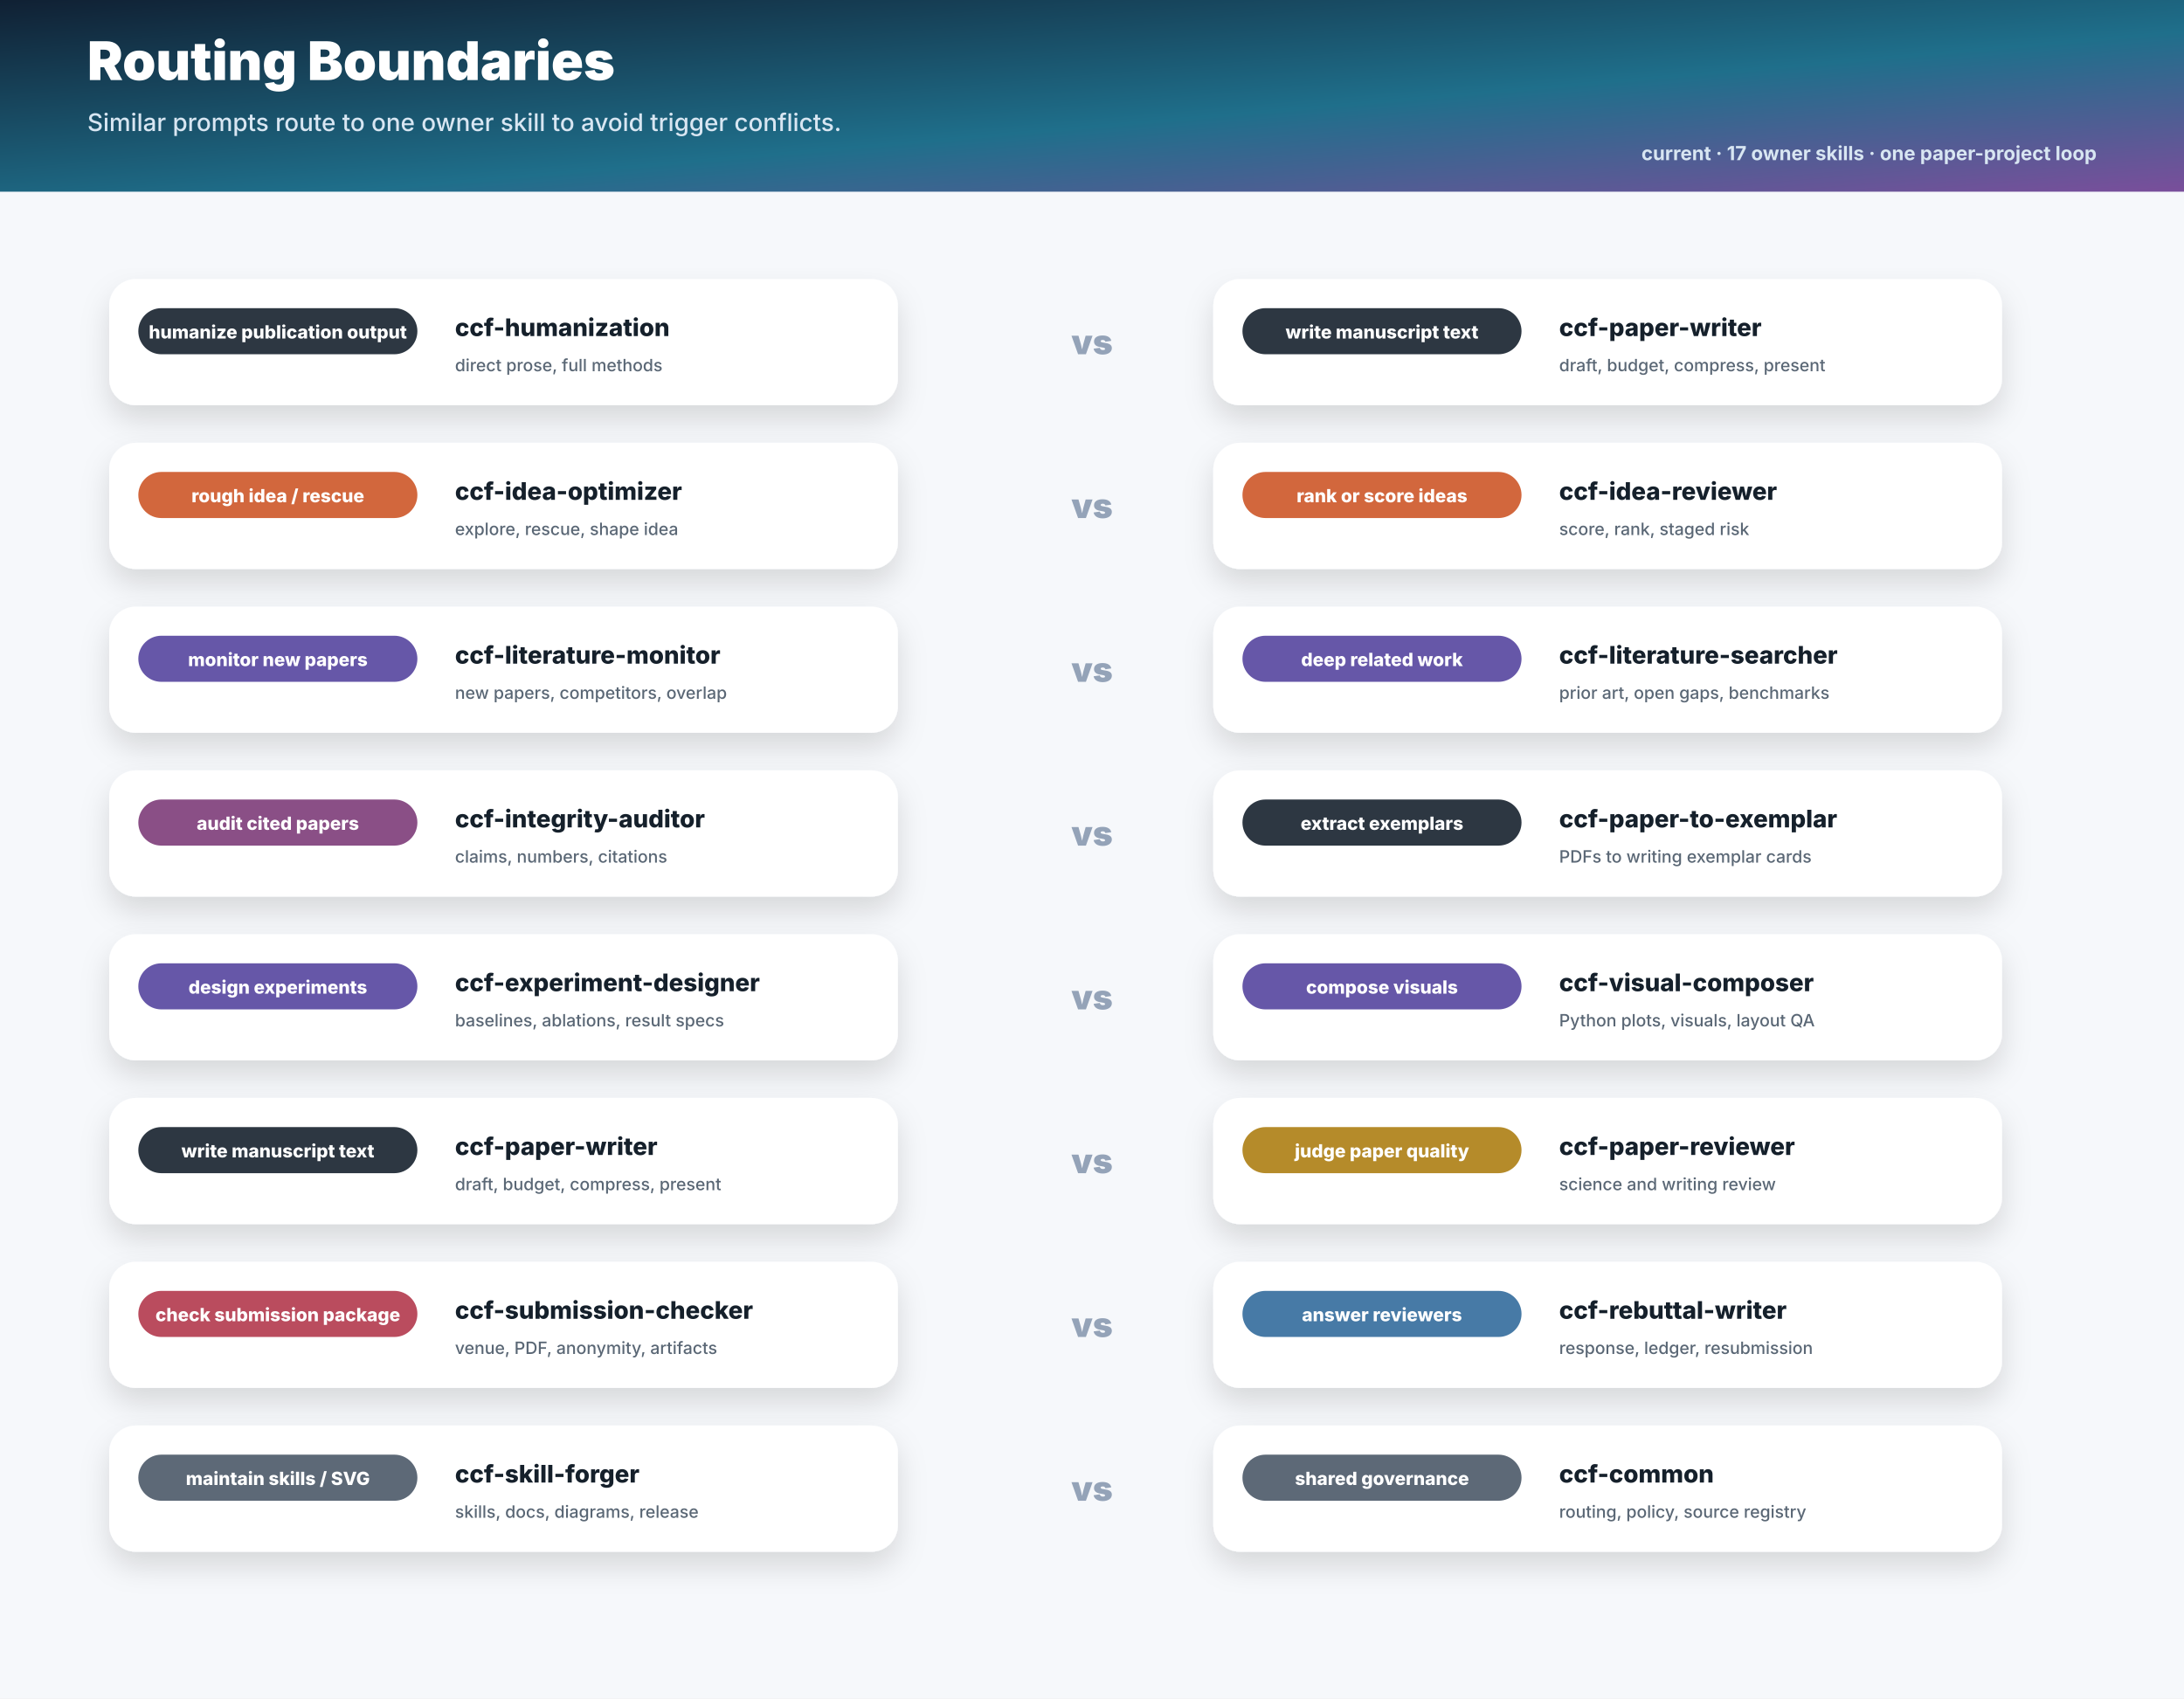
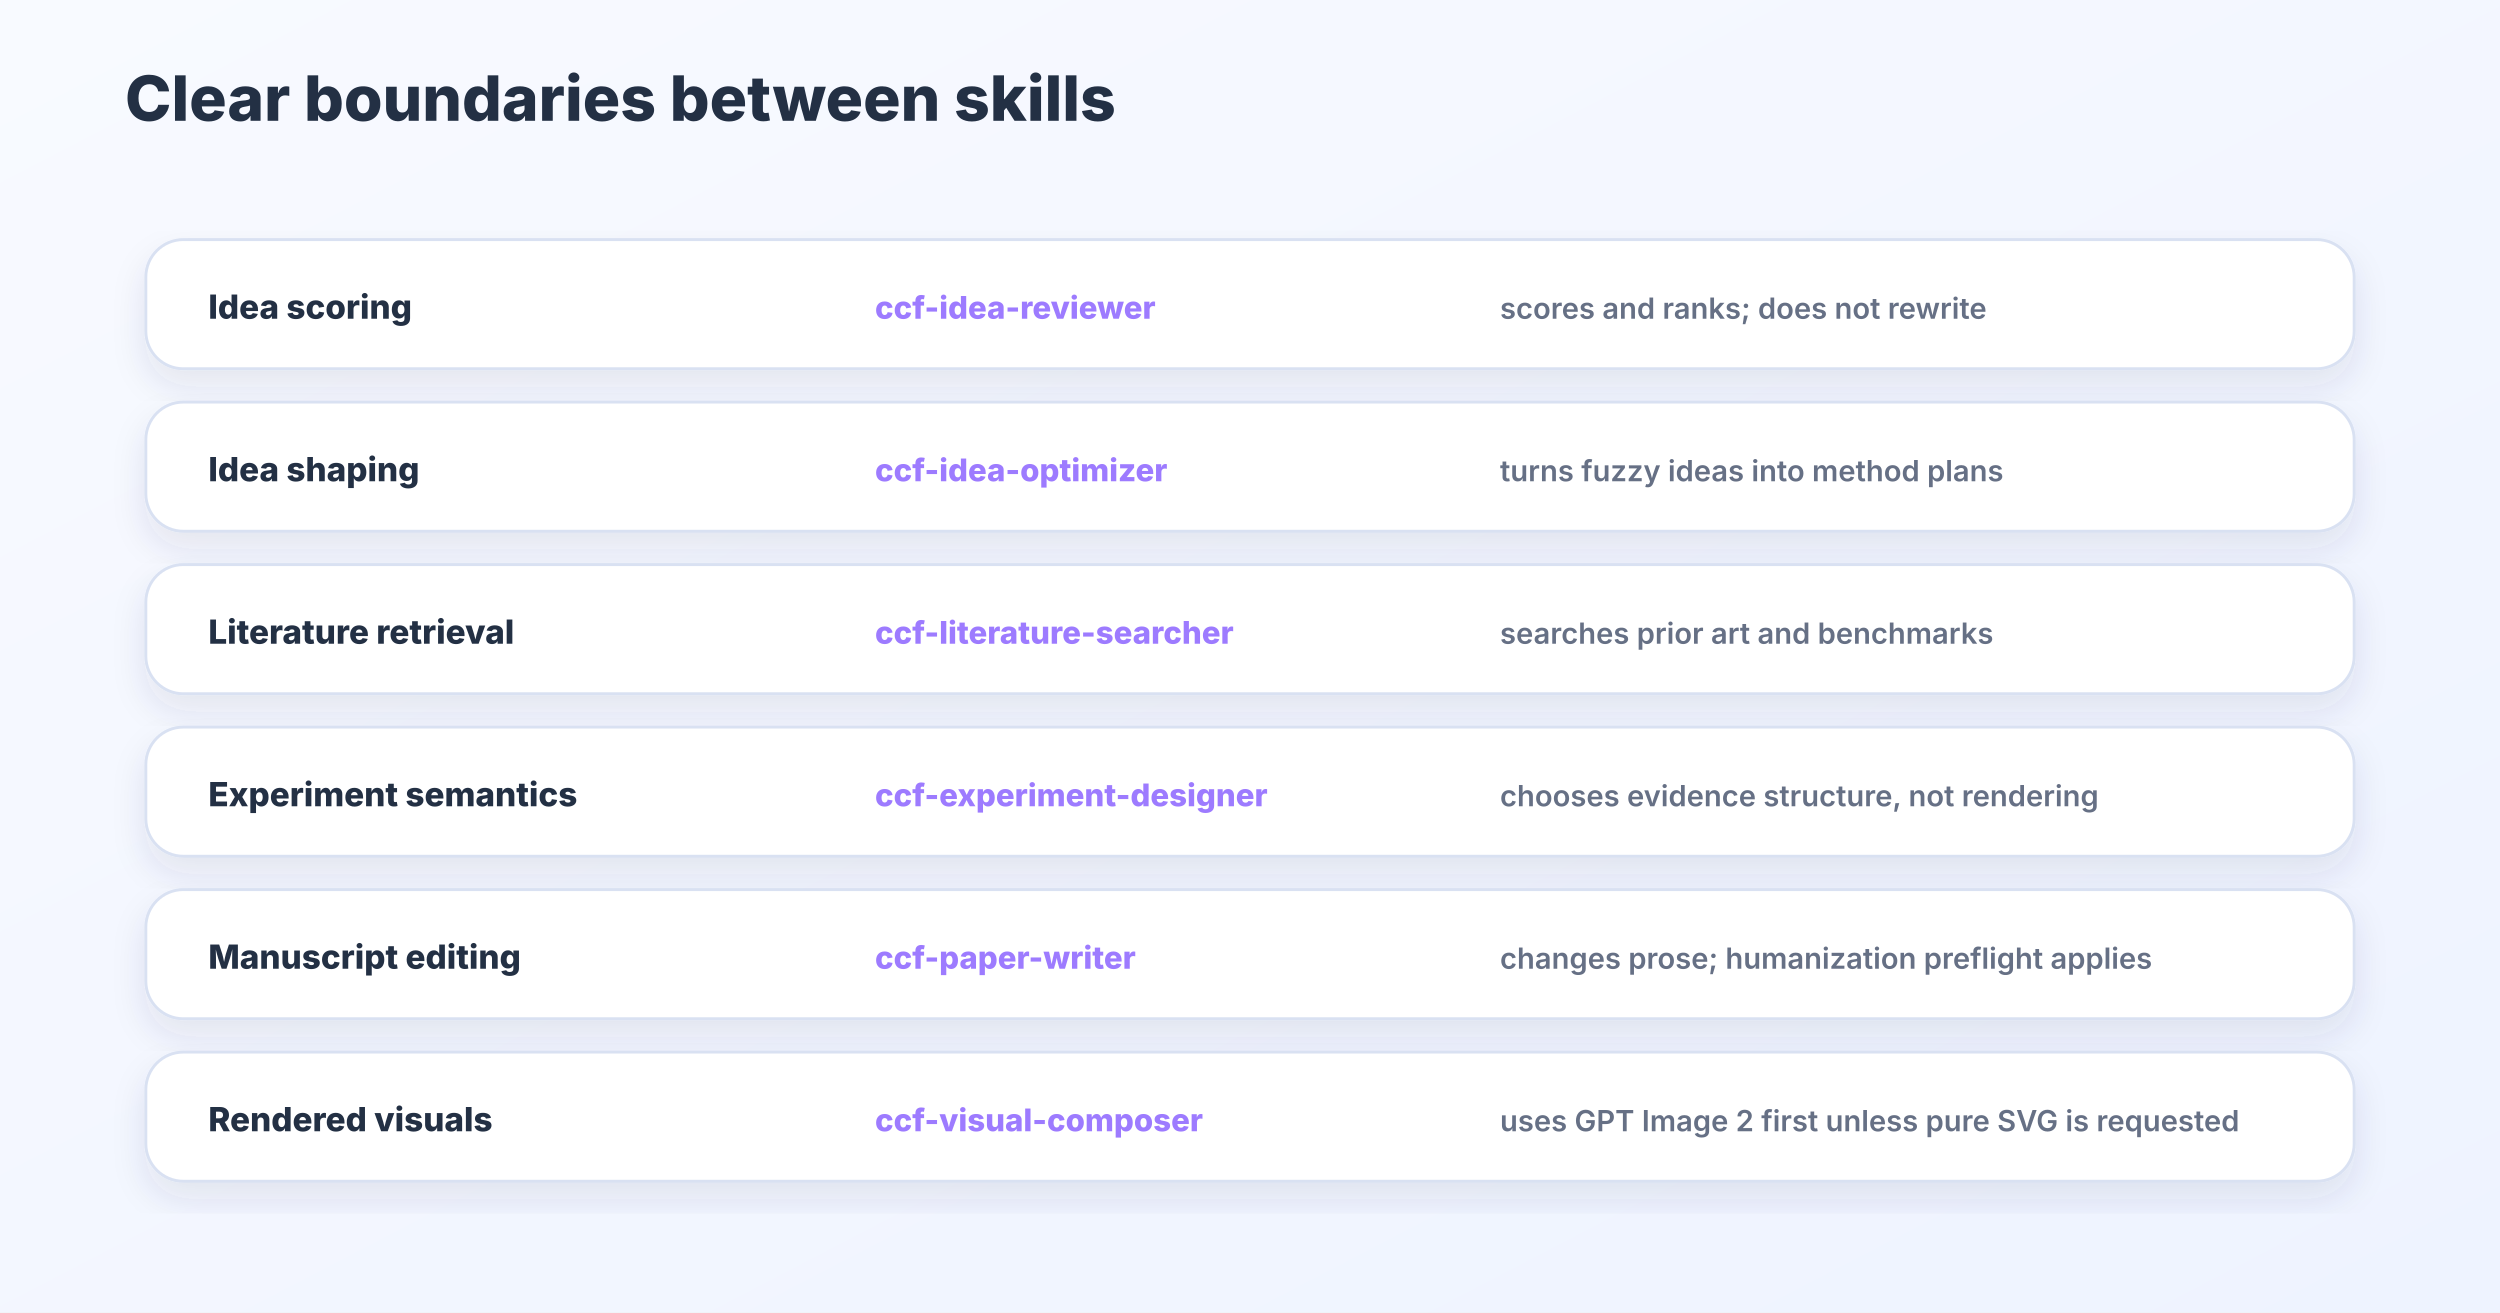
- <svg xmlns="http://www.w3.org/2000/svg" width="1800" height="1400" viewBox="0 0 1800 1400">
+ <svg xmlns="http://www.w3.org/2000/svg" width="1200" height="630" viewBox="0 0 1200 630" role="img">
  <defs>
-     <linearGradient id="header" x1="0" y1="0" x2="1" y2="1">
-       <stop offset="0" stop-color="#102033" />
-       <stop offset="0.58" stop-color="#1F6F8B" />
-       <stop offset="1" stop-color="#7A4E9B" />
+     <marker id="arrow" viewBox="0 0 10 10" refX="8" refY="5" markerWidth="7" markerHeight="7" orient="auto-start-reverse">
+       <path d="M 0 0 L 10 5 L 0 10 z" fill="#8EA0C5" />
+     </marker>
+     <filter id="softShadow" x="-15%" y="-20%" width="130%" height="145%">
+       <feDropShadow dx="0" dy="8" stdDeviation="8" flood-color="#2F3A5F" flood-opacity="0.10" />
+     </filter>
+     <linearGradient id="hero" x1="0" x2="1" y1="0" y2="1">
+       <stop offset="0%" stop-color="#F8FAFF" />
+       <stop offset="100%" stop-color="#EEF3FF" />
    </linearGradient>
-     <filter id="shadow" x="-20%" y="-20%" width="140%" height="160%">
-       <feDropShadow dx="0" dy="12" stdDeviation="12" flood-color="#0B1826" flood-opacity="0.13" />
-     </filter>
-     <marker id="arrow" markerWidth="13" markerHeight="13" refX="11" refY="6.5" orient="auto">
-       <path d="M2,2 L11,6.5 L2,11 Z" fill="#7B8794" />
-     </marker>
  </defs>
-   <style>text{font-family:Inter, Segoe UI, Arial, sans-serif;dominant-baseline:auto} .mono{font-family:Consolas,Menlo,monospace}</style>
-   <rect x="0" y="0" width="1800" height="1400" rx="0" fill="#F6F8FB" stroke="none" stroke-width="2" />
-   <rect x="0" y="0" width="1800" height="158" rx="0" fill="url(#header)" stroke="none" stroke-width="2" />
-   <text x="72" y="66" font-size="44" font-weight="850" fill="#FFFFFF" text-anchor="start">Routing Boundaries</text>
-   <text x="72" y="108" font-size="20" font-weight="500" fill="#D8E6F2" text-anchor="start">Similar prompts route to one owner skill to avoid trigger conflicts.</text>
-   <text x="1728" y="132" font-size="16" font-weight="650" fill="#D8E6F2" text-anchor="end">current · 17 owner skills · one paper-project loop</text>
-   <rect x="90" y="230" width="650" height="104" rx="22" fill="#FFFFFF" stroke="none" stroke-width="2" filter="url(#shadow)" />
-   <rect x="114" y="254" width="230" height="38" rx="19" fill="#2D3742" stroke="none" stroke-width="2" />
-   <text x="229" y="279" font-size="15" font-weight="760" fill="#FFFFFF" text-anchor="middle">humanize publication output</text>
-   <text x="375" y="277" font-size="20" font-weight="820" fill="#15202B" text-anchor="start">ccf-humanization</text>
-   <text x="375" y="306" font-size="14" font-weight="520" fill="#5A6775" text-anchor="start">direct prose, full methods</text>
-   <rect x="1000" y="230" width="650" height="104" rx="22" fill="#FFFFFF" stroke="none" stroke-width="2" filter="url(#shadow)" />
-   <rect x="1024" y="254" width="230" height="38" rx="19" fill="#2D3742" stroke="none" stroke-width="2" />
-   <text x="1139" y="279" font-size="15" font-weight="760" fill="#FFFFFF" text-anchor="middle">write manuscript text</text>
-   <text x="1285" y="277" font-size="20" font-weight="820" fill="#15202B" text-anchor="start">ccf-paper-writer</text>
-   <text x="1285" y="306" font-size="14" font-weight="520" fill="#5A6775" text-anchor="start">draft, budget, compress, present</text>
-   <text x="900" y="292" font-size="28" font-weight="850" fill="#94A3B8" text-anchor="middle">vs</text>
-   <rect x="90" y="365" width="650" height="104" rx="22" fill="#FFFFFF" stroke="none" stroke-width="2" filter="url(#shadow)" />
-   <rect x="114" y="389" width="230" height="38" rx="19" fill="#D2673D" stroke="none" stroke-width="2" />
-   <text x="229" y="414" font-size="15" font-weight="760" fill="#FFFFFF" text-anchor="middle">rough idea / rescue</text>
-   <text x="375" y="412" font-size="20" font-weight="820" fill="#15202B" text-anchor="start">ccf-idea-optimizer</text>
-   <text x="375" y="441" font-size="14" font-weight="520" fill="#5A6775" text-anchor="start">explore, rescue, shape idea</text>
-   <rect x="1000" y="365" width="650" height="104" rx="22" fill="#FFFFFF" stroke="none" stroke-width="2" filter="url(#shadow)" />
-   <rect x="1024" y="389" width="230" height="38" rx="19" fill="#D2673D" stroke="none" stroke-width="2" />
-   <text x="1139" y="414" font-size="15" font-weight="760" fill="#FFFFFF" text-anchor="middle">rank or score ideas</text>
-   <text x="1285" y="412" font-size="20" font-weight="820" fill="#15202B" text-anchor="start">ccf-idea-reviewer</text>
-   <text x="1285" y="441" font-size="14" font-weight="520" fill="#5A6775" text-anchor="start">score, rank, staged risk</text>
-   <text x="900" y="427" font-size="28" font-weight="850" fill="#94A3B8" text-anchor="middle">vs</text>
-   <rect x="90" y="500" width="650" height="104" rx="22" fill="#FFFFFF" stroke="none" stroke-width="2" filter="url(#shadow)" />
-   <rect x="114" y="524" width="230" height="38" rx="19" fill="#6657A8" stroke="none" stroke-width="2" />
-   <text x="229" y="549" font-size="15" font-weight="760" fill="#FFFFFF" text-anchor="middle">monitor new papers</text>
-   <text x="375" y="547" font-size="20" font-weight="820" fill="#15202B" text-anchor="start">ccf-literature-monitor</text>
-   <text x="375" y="576" font-size="14" font-weight="520" fill="#5A6775" text-anchor="start">new papers, competitors, overlap</text>
-   <rect x="1000" y="500" width="650" height="104" rx="22" fill="#FFFFFF" stroke="none" stroke-width="2" filter="url(#shadow)" />
-   <rect x="1024" y="524" width="230" height="38" rx="19" fill="#6657A8" stroke="none" stroke-width="2" />
-   <text x="1139" y="549" font-size="15" font-weight="760" fill="#FFFFFF" text-anchor="middle">deep related work</text>
-   <text x="1285" y="547" font-size="20" font-weight="820" fill="#15202B" text-anchor="start">ccf-literature-searcher</text>
-   <text x="1285" y="576" font-size="14" font-weight="520" fill="#5A6775" text-anchor="start">prior art, open gaps, benchmarks</text>
-   <text x="900" y="562" font-size="28" font-weight="850" fill="#94A3B8" text-anchor="middle">vs</text>
-   <rect x="90" y="635" width="650" height="104" rx="22" fill="#FFFFFF" stroke="none" stroke-width="2" filter="url(#shadow)" />
-   <rect x="114" y="659" width="230" height="38" rx="19" fill="#8A4F86" stroke="none" stroke-width="2" />
-   <text x="229" y="684" font-size="15" font-weight="760" fill="#FFFFFF" text-anchor="middle">audit cited papers</text>
-   <text x="375" y="682" font-size="20" font-weight="820" fill="#15202B" text-anchor="start">ccf-integrity-auditor</text>
-   <text x="375" y="711" font-size="14" font-weight="520" fill="#5A6775" text-anchor="start">claims, numbers, citations</text>
-   <rect x="1000" y="635" width="650" height="104" rx="22" fill="#FFFFFF" stroke="none" stroke-width="2" filter="url(#shadow)" />
-   <rect x="1024" y="659" width="230" height="38" rx="19" fill="#2D3742" stroke="none" stroke-width="2" />
-   <text x="1139" y="684" font-size="15" font-weight="760" fill="#FFFFFF" text-anchor="middle">extract exemplars</text>
-   <text x="1285" y="682" font-size="20" font-weight="820" fill="#15202B" text-anchor="start">ccf-paper-to-exemplar</text>
-   <text x="1285" y="711" font-size="14" font-weight="520" fill="#5A6775" text-anchor="start">PDFs to writing exemplar cards</text>
-   <text x="900" y="697" font-size="28" font-weight="850" fill="#94A3B8" text-anchor="middle">vs</text>
-   <rect x="90" y="770" width="650" height="104" rx="22" fill="#FFFFFF" stroke="none" stroke-width="2" filter="url(#shadow)" />
-   <rect x="114" y="794" width="230" height="38" rx="19" fill="#6657A8" stroke="none" stroke-width="2" />
-   <text x="229" y="819" font-size="15" font-weight="760" fill="#FFFFFF" text-anchor="middle">design experiments</text>
-   <text x="375" y="817" font-size="20" font-weight="820" fill="#15202B" text-anchor="start">ccf-experiment-designer</text>
-   <text x="375" y="846" font-size="14" font-weight="520" fill="#5A6775" text-anchor="start">baselines, ablations, result specs</text>
-   <rect x="1000" y="770" width="650" height="104" rx="22" fill="#FFFFFF" stroke="none" stroke-width="2" filter="url(#shadow)" />
-   <rect x="1024" y="794" width="230" height="38" rx="19" fill="#6657A8" stroke="none" stroke-width="2" />
-   <text x="1139" y="819" font-size="15" font-weight="760" fill="#FFFFFF" text-anchor="middle">compose visuals</text>
-   <text x="1285" y="817" font-size="20" font-weight="820" fill="#15202B" text-anchor="start">ccf-visual-composer</text>
-   <text x="1285" y="846" font-size="14" font-weight="520" fill="#5A6775" text-anchor="start">Python plots, visuals, layout QA</text>
-   <text x="900" y="832" font-size="28" font-weight="850" fill="#94A3B8" text-anchor="middle">vs</text>
-   <rect x="90" y="905" width="650" height="104" rx="22" fill="#FFFFFF" stroke="none" stroke-width="2" filter="url(#shadow)" />
-   <rect x="114" y="929" width="230" height="38" rx="19" fill="#2D3742" stroke="none" stroke-width="2" />
-   <text x="229" y="954" font-size="15" font-weight="760" fill="#FFFFFF" text-anchor="middle">write manuscript text</text>
-   <text x="375" y="952" font-size="20" font-weight="820" fill="#15202B" text-anchor="start">ccf-paper-writer</text>
-   <text x="375" y="981" font-size="14" font-weight="520" fill="#5A6775" text-anchor="start">draft, budget, compress, present</text>
-   <rect x="1000" y="905" width="650" height="104" rx="22" fill="#FFFFFF" stroke="none" stroke-width="2" filter="url(#shadow)" />
-   <rect x="1024" y="929" width="230" height="38" rx="19" fill="#B58B2A" stroke="none" stroke-width="2" />
-   <text x="1139" y="954" font-size="15" font-weight="760" fill="#FFFFFF" text-anchor="middle">judge paper quality</text>
-   <text x="1285" y="952" font-size="20" font-weight="820" fill="#15202B" text-anchor="start">ccf-paper-reviewer</text>
-   <text x="1285" y="981" font-size="14" font-weight="520" fill="#5A6775" text-anchor="start">science and writing review</text>
-   <text x="900" y="967" font-size="28" font-weight="850" fill="#94A3B8" text-anchor="middle">vs</text>
-   <rect x="90" y="1040" width="650" height="104" rx="22" fill="#FFFFFF" stroke="none" stroke-width="2" filter="url(#shadow)" />
-   <rect x="114" y="1064" width="230" height="38" rx="19" fill="#BA4C5E" stroke="none" stroke-width="2" />
-   <text x="229" y="1089" font-size="15" font-weight="760" fill="#FFFFFF" text-anchor="middle">check submission package</text>
-   <text x="375" y="1087" font-size="20" font-weight="820" fill="#15202B" text-anchor="start">ccf-submission-checker</text>
-   <text x="375" y="1116" font-size="14" font-weight="520" fill="#5A6775" text-anchor="start">venue, PDF, anonymity, artifacts</text>
-   <rect x="1000" y="1040" width="650" height="104" rx="22" fill="#FFFFFF" stroke="none" stroke-width="2" filter="url(#shadow)" />
-   <rect x="1024" y="1064" width="230" height="38" rx="19" fill="#477AA6" stroke="none" stroke-width="2" />
-   <text x="1139" y="1089" font-size="15" font-weight="760" fill="#FFFFFF" text-anchor="middle">answer reviewers</text>
-   <text x="1285" y="1087" font-size="20" font-weight="820" fill="#15202B" text-anchor="start">ccf-rebuttal-writer</text>
-   <text x="1285" y="1116" font-size="14" font-weight="520" fill="#5A6775" text-anchor="start">response, ledger, resubmission</text>
-   <text x="900" y="1102" font-size="28" font-weight="850" fill="#94A3B8" text-anchor="middle">vs</text>
-   <rect x="90" y="1175" width="650" height="104" rx="22" fill="#FFFFFF" stroke="none" stroke-width="2" filter="url(#shadow)" />
-   <rect x="114" y="1199" width="230" height="38" rx="19" fill="#5D6977" stroke="none" stroke-width="2" />
-   <text x="229" y="1224" font-size="15" font-weight="760" fill="#FFFFFF" text-anchor="middle">maintain skills / SVG</text>
-   <text x="375" y="1222" font-size="20" font-weight="820" fill="#15202B" text-anchor="start">ccf-skill-forger</text>
-   <text x="375" y="1251" font-size="14" font-weight="520" fill="#5A6775" text-anchor="start">skills, docs, diagrams, release</text>
-   <rect x="1000" y="1175" width="650" height="104" rx="22" fill="#FFFFFF" stroke="none" stroke-width="2" filter="url(#shadow)" />
-   <rect x="1024" y="1199" width="230" height="38" rx="19" fill="#5D6977" stroke="none" stroke-width="2" />
-   <text x="1139" y="1224" font-size="15" font-weight="760" fill="#FFFFFF" text-anchor="middle">shared governance</text>
-   <text x="1285" y="1222" font-size="20" font-weight="820" fill="#15202B" text-anchor="start">ccf-common</text>
-   <text x="1285" y="1251" font-size="14" font-weight="520" fill="#5A6775" text-anchor="start">routing, policy, source registry</text>
-   <text x="900" y="1237" font-size="28" font-weight="850" fill="#94A3B8" text-anchor="middle">vs</text>
+   <rect width="1200" height="630" fill="url(#hero)" />
+   <style>
+ text { font-family: Inter, "Noto Sans SC", "Microsoft YaHei", Arial, sans-serif; }
+ .small { fill: #667085; font-size: 13px; }
+ .mono { font-family: "JetBrains Mono", Consolas, monospace; }
+ </style>
+   <text x="60" y="58" font-size="30" font-weight="800" fill="#233044" text-anchor="start">Clear boundaries between skills</text>
+   <rect x="70" y="115" width="1060" height="62" rx="18" fill="#FFFFFF" stroke="#D9E1F2" stroke-width="1.4" filter="url(#softShadow)" />
+   <text x="100" y="153" font-size="16" font-weight="800" fill="#233044" text-anchor="start">Idea scoring</text>
+   <text x="420" y="153" font-size="15" font-weight="800" fill="#9D7BFF" text-anchor="start">ccf-idea-reviewer</text>
+   <text x="720" y="153" font-size="14" font-weight="600" fill="#667085" text-anchor="start">scores and ranks; does not rewrite</text>
+   <rect x="70" y="193" width="1060" height="62" rx="18" fill="#FFFFFF" stroke="#D9E1F2" stroke-width="1.4" filter="url(#softShadow)" />
+   <text x="100" y="231" font-size="16" font-weight="800" fill="#233044" text-anchor="start">Idea shaping</text>
+   <text x="420" y="231" font-size="15" font-weight="800" fill="#9D7BFF" text-anchor="start">ccf-idea-optimizer</text>
+   <text x="720" y="231" font-size="14" font-weight="600" fill="#667085" text-anchor="start">turns fuzzy ideas into method plans</text>
+   <rect x="70" y="271" width="1060" height="62" rx="18" fill="#FFFFFF" stroke="#D9E1F2" stroke-width="1.4" filter="url(#softShadow)" />
+   <text x="100" y="309" font-size="16" font-weight="800" fill="#233044" text-anchor="start">Literature retrieval</text>
+   <text x="420" y="309" font-size="15" font-weight="800" fill="#9D7BFF" text-anchor="start">ccf-literature-searcher</text>
+   <text x="720" y="309" font-size="14" font-weight="600" fill="#667085" text-anchor="start">searches prior art and benchmarks</text>
+   <rect x="70" y="349" width="1060" height="62" rx="18" fill="#FFFFFF" stroke="#D9E1F2" stroke-width="1.4" filter="url(#softShadow)" />
+   <text x="100" y="387" font-size="16" font-weight="800" fill="#233044" text-anchor="start">Experiment semantics</text>
+   <text x="420" y="387" font-size="15" font-weight="800" fill="#9D7BFF" text-anchor="start">ccf-experiment-designer</text>
+   <text x="720" y="387" font-size="14" font-weight="600" fill="#667085" text-anchor="start">chooses evidence structure, not rendering</text>
+   <rect x="70" y="427" width="1060" height="62" rx="18" fill="#FFFFFF" stroke="#D9E1F2" stroke-width="1.4" filter="url(#softShadow)" />
+   <text x="100" y="465" font-size="16" font-weight="800" fill="#233044" text-anchor="start">Manuscript editing</text>
+   <text x="420" y="465" font-size="15" font-weight="800" fill="#9D7BFF" text-anchor="start">ccf-paper-writer</text>
+   <text x="720" y="465" font-size="14" font-weight="600" fill="#667085" text-anchor="start">changes prose; humanization preflight applies</text>
+   <rect x="70" y="505" width="1060" height="62" rx="18" fill="#FFFFFF" stroke="#D9E1F2" stroke-width="1.4" filter="url(#softShadow)" />
+   <text x="100" y="543" font-size="16" font-weight="800" fill="#233044" text-anchor="start">Rendered visuals</text>
+   <text x="420" y="543" font-size="15" font-weight="800" fill="#9D7BFF" text-anchor="start">ccf-visual-composer</text>
+   <text x="720" y="543" font-size="14" font-weight="600" fill="#667085" text-anchor="start">uses GPT Image 2 first unless pure SVG is requested</text>
</svg>
